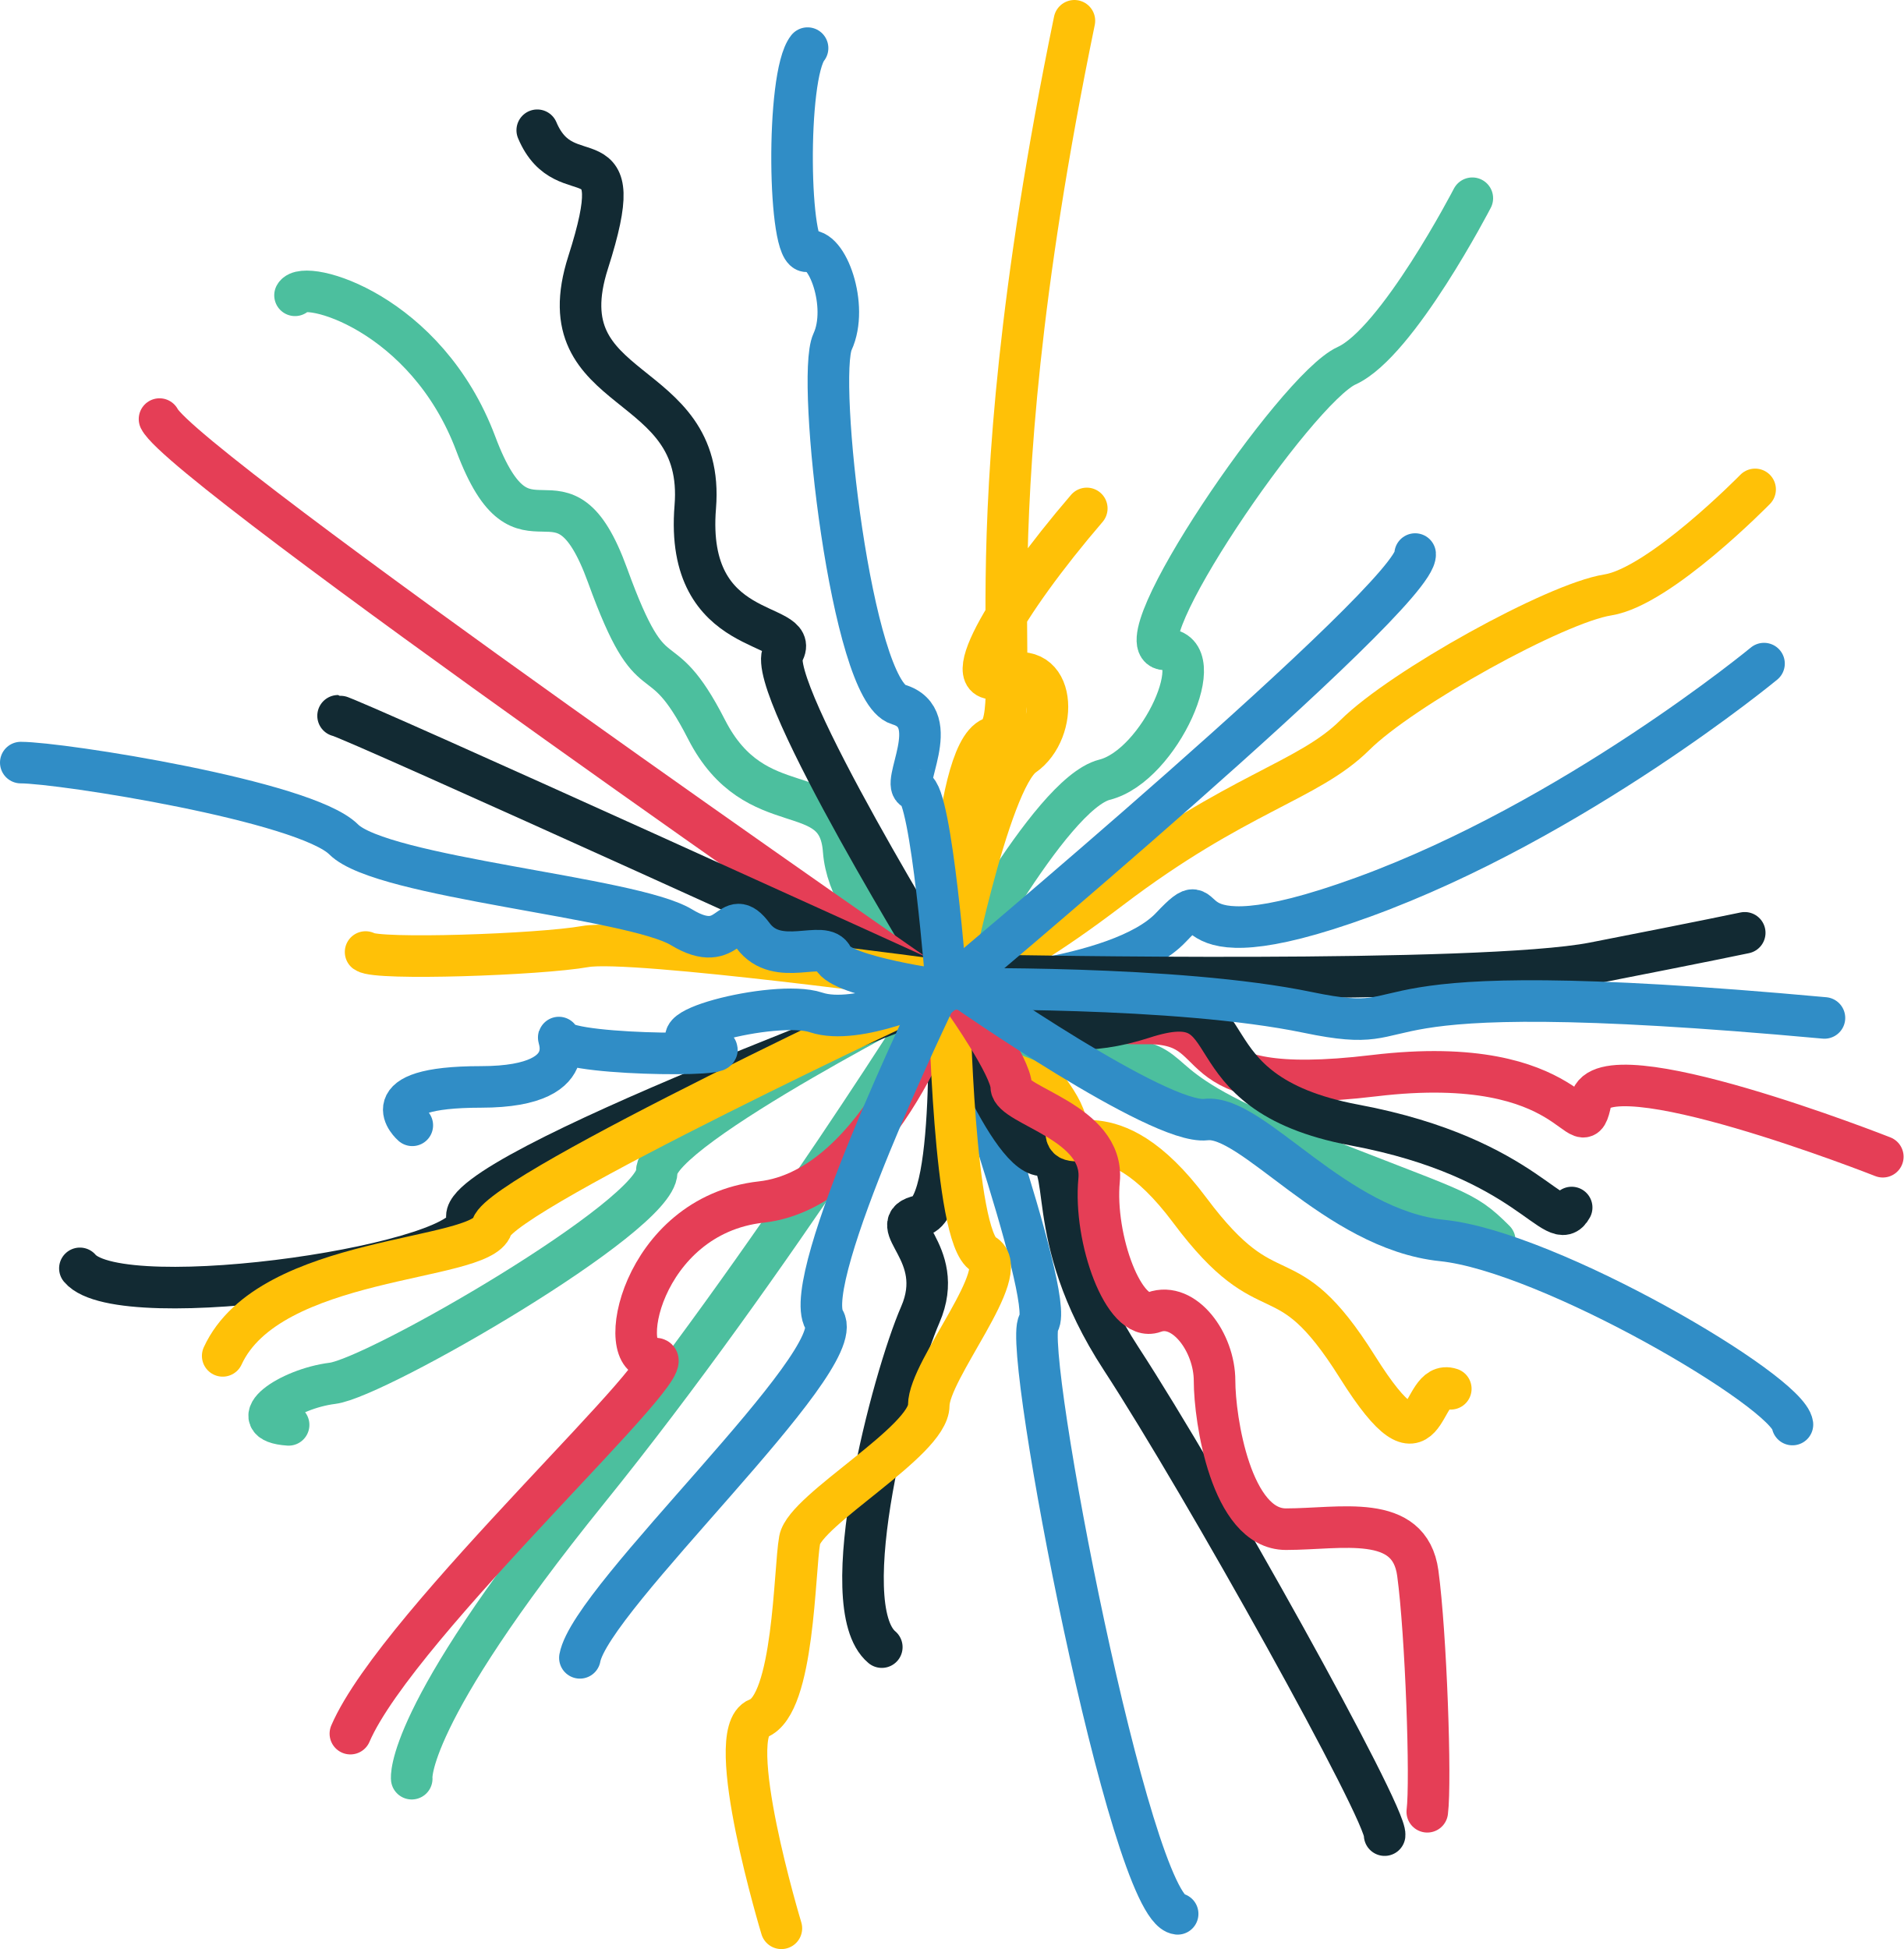
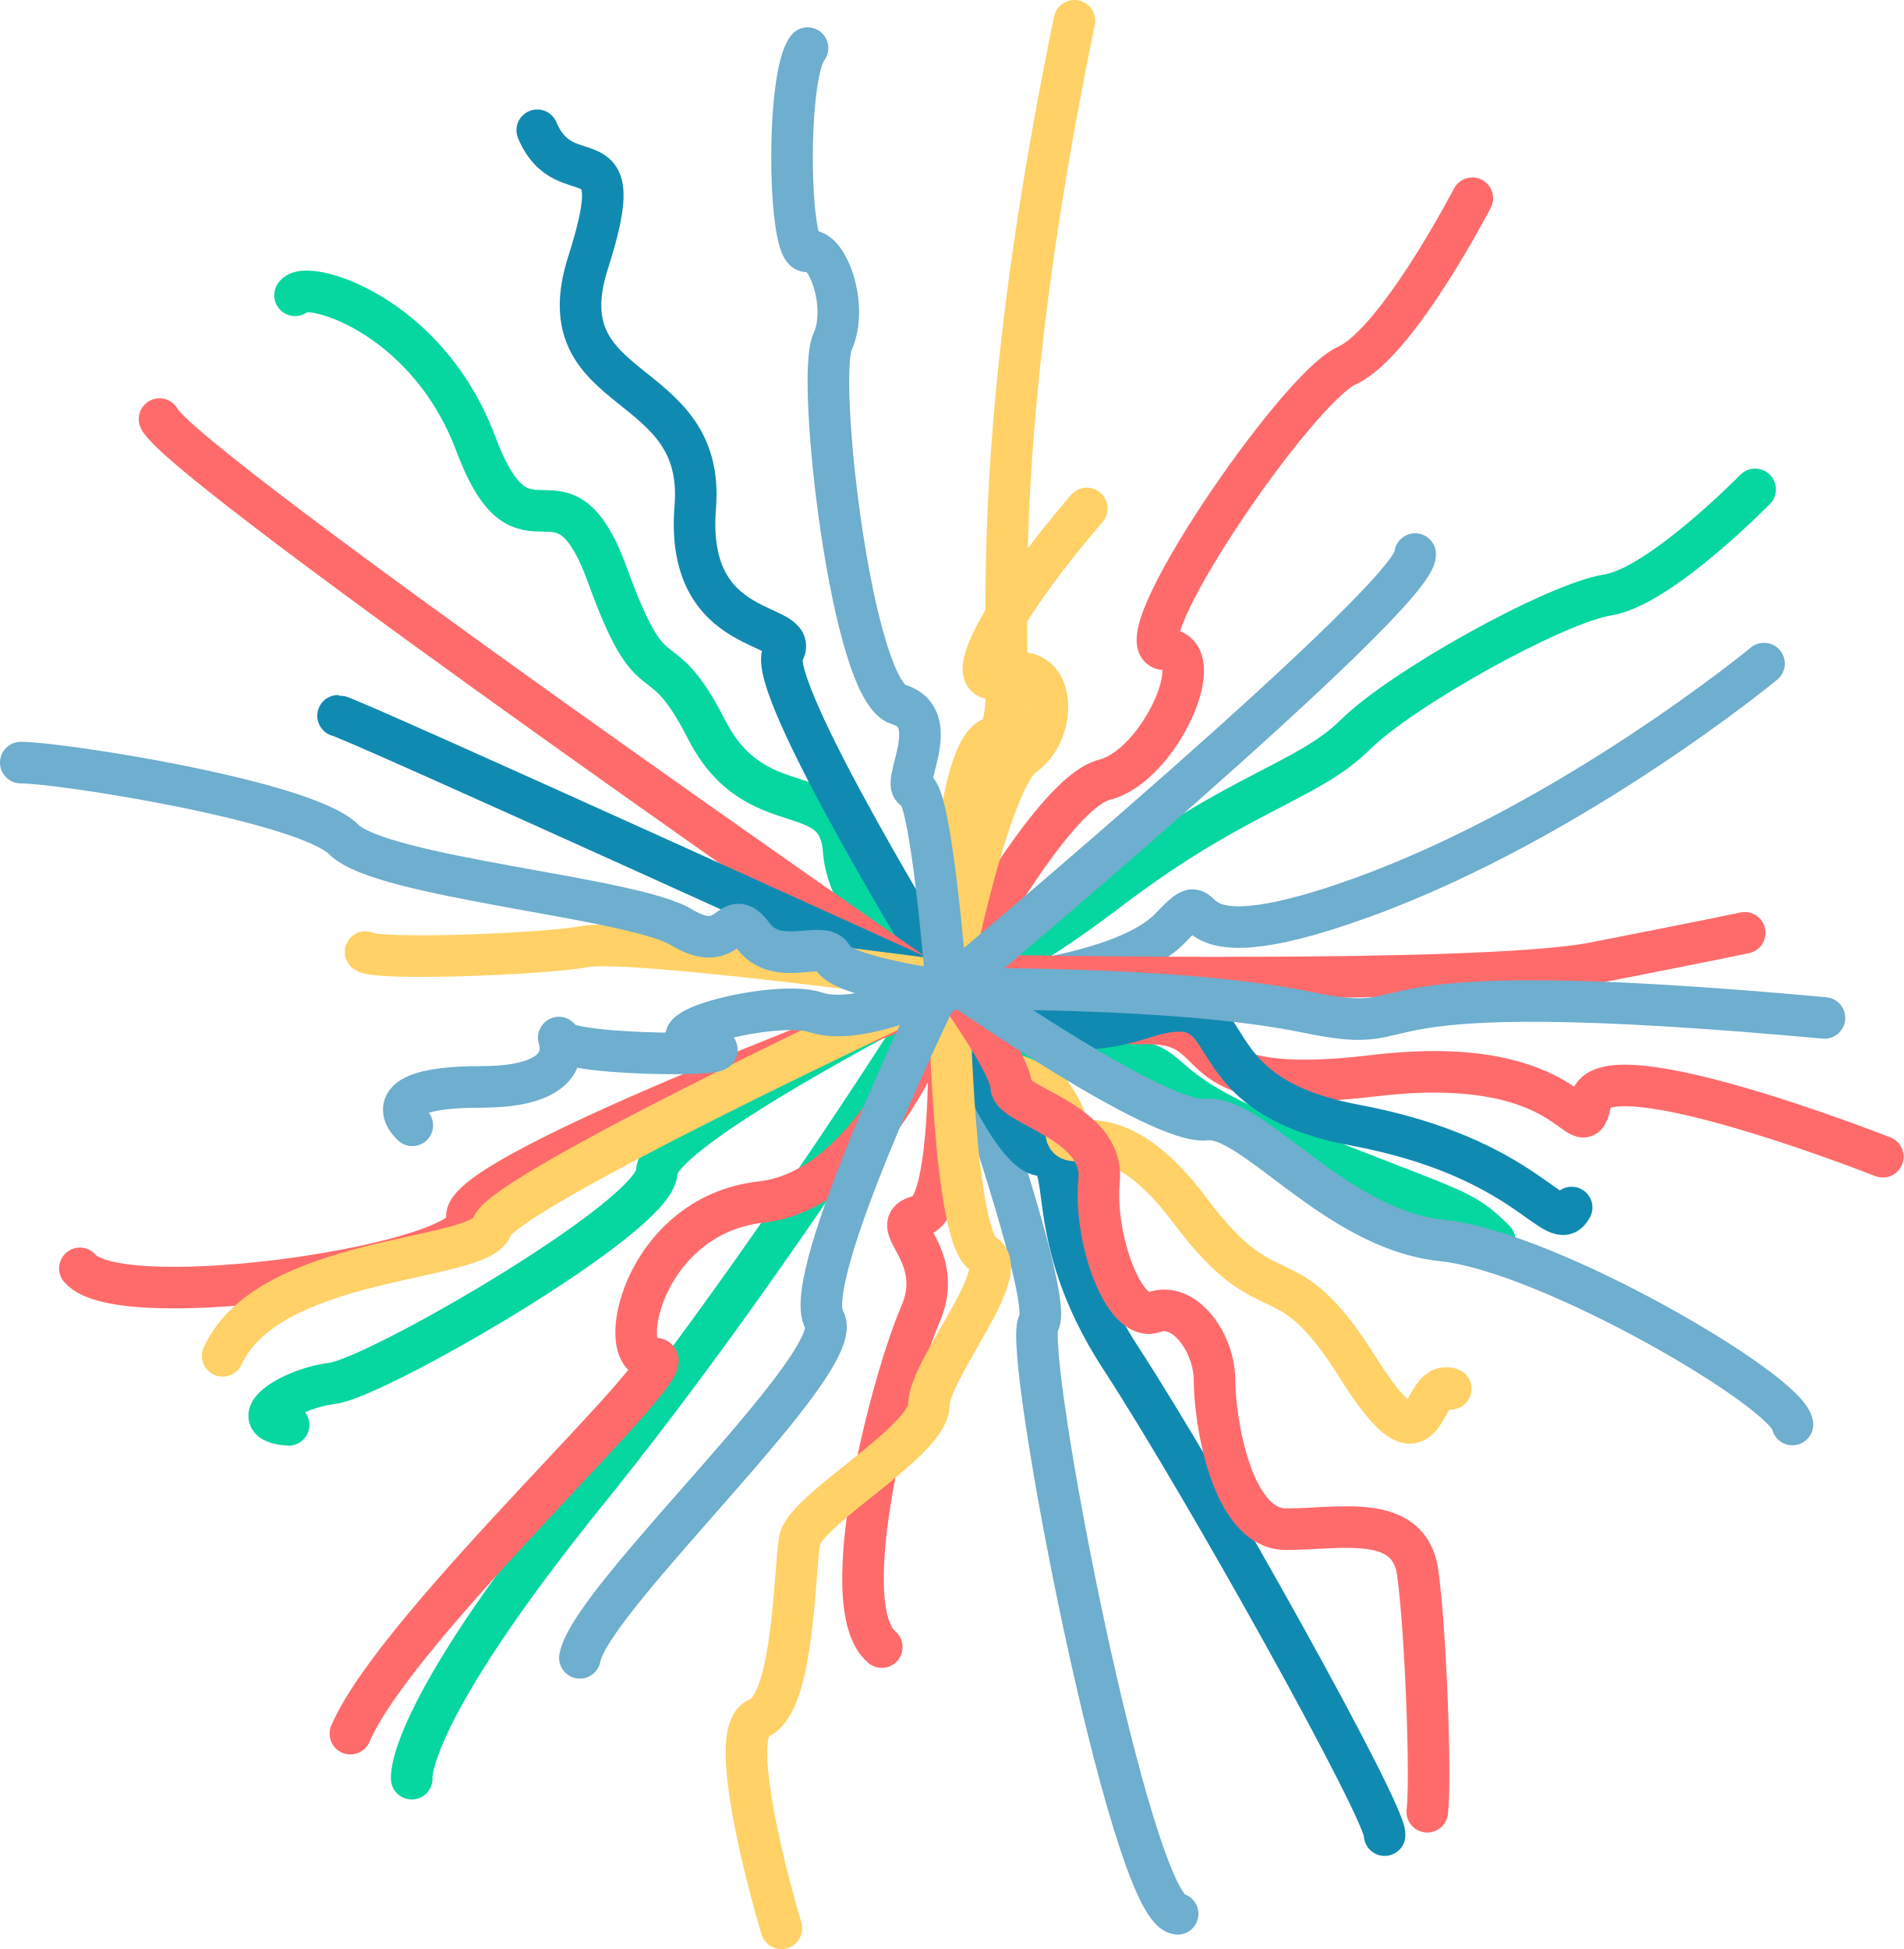
<svg xmlns="http://www.w3.org/2000/svg" viewBox="0 0 229 234.49">
  <defs>
-     <style>.cls-1,.cls-2,.cls-3,.cls-4,.cls-5{fill:none;stroke-linecap:round;stroke-miterlimit:10;stroke-width:5px;}.cls-1{stroke:#4cbf9e;}.cls-2{stroke:#ffc107;}.cls-3{stroke:#308dc6;}.cls-4{stroke:#122a33;}.cls-5{stroke:#e53e56;}</style>
+     <style>.cls-1,.cls-2,.cls-3,.cls-4,.cls-5{fill:none;stroke-linecap:round;stroke-miterlimit:10;stroke-width:5px;}.cls-1{stroke:#ff6b6b;}.cls-2{stroke:#ffd166;}.cls-3{stroke:#6eaece;}.cls-4{stroke:#06d6a0;}.cls-5{stroke:#118ab2;}</style>
  </defs>
  <g id="Capa_2" data-name="Capa 2">
    <g id="Capa_1-2" data-name="Capa 1">
      <path class="cls-1" d="M113.88,119s12.32-23.51,19-25.19,12.88-15.68,7.28-15.68S155.88,46.77,162,44s15.12-20.15,15.12-20.15" />
      <path class="cls-2" d="M130.74,61.17c-9.92,11.56-16.2,22.47-9.92,20.16s6.61,6.61,2.32,9.58-9.26,28.42-9.26,28.42.5-28.58,5.46-30.57S115.7,68.27,129.25,2.5" />
      <path class="cls-3" d="M212.21,79.84S189.4,98.68,164,107.93s-16.85-3-23.13,3.64-27.1,7.6-27.1,7.6" />
-       <path class="cls-1" d="M113.91,118.07S79,135.69,79,141,45.3,165.77,40,166.43s-10.9,4.63-5.28,5" />
-       <path class="cls-1" d="M113.88,119s-11.73-7.76-12.39-16.69S90.91,99.34,85,87.77s-6.28-3-11.9-18.51-9.91,0-15.86-15.86S36.58,33.53,35.49,35.53" />
-       <path class="cls-2" d="M113.91,118.07s4.43.44,19.64-11.13S157.34,94.05,163,88.43s24.13-15.86,30.41-16.85,17.73-12.7,17.73-12.7" />
-       <path class="cls-4" d="M113.91,118.07s-22-35.59-19.69-39.55S82.32,77.19,83.64,61,65.46,48.11,70.75,31.58s-2.65-7.69-6.12-15.91" />
+       <path class="cls-4" d="M113.91,118.07S79,135.69,79,141,45.3,165.77,40,166.43s-10.9,4.63-5.28,5" />
+       <path class="cls-4" d="M113.88,119s-11.73-7.76-12.39-16.69S90.91,99.34,85,87.77s-6.28-3-11.9-18.51-9.91,0-15.86-15.86S36.58,33.53,35.49,35.53" />
+       <path class="cls-4" d="M113.91,118.07s4.43.44,19.64-11.13S157.34,94.05,163,88.43s24.13-15.86,30.41-16.85,17.73-12.7,17.73-12.7" />
+       <path class="cls-5" d="M113.91,118.07s-22-35.59-19.69-39.55S82.32,77.19,83.64,61,65.46,48.11,70.75,31.58s-2.65-7.69-6.12-15.91" />
      <path class="cls-3" d="M113.72,119.17s13.22,37,11.23,40,11,70.47,16.72,71.09" />
-       <path class="cls-4" d="M113.72,119.17S121,138.67,125.28,139s-.33,9.25,9.59,24.46,32,54.84,31.7,57.33" />
+       <path class="cls-5" d="M113.72,119.17S121,138.67,125.28,139s-.33,9.25,9.59,24.46,32,54.84,31.7,57.33" />
      <path class="cls-2" d="M113.72,118.18s14.87,13.22,14.54,17.51,5-3.3,14.87,9.92,11.24,4.63,20.16,18.84,7.27,1.32,11.24,2.64" />
-       <path class="cls-1" d="M113.88,119s9.09,7.11,19.34,8.1,2.64,3,22.47,10.91,20.16,7.27,24.13,11.24" />
-       <path class="cls-4" d="M114,117.38s1.34,27.9-3.29,28.89,3.31,4.3,0,11.9-10.57,35-4.63,40" />
-       <path class="cls-1" d="M113.72,118.18s-20.83,33.71-43,61.14S49.53,214,49.53,214" />
-       <path class="cls-5" d="M113.88,119s-7.77,24-22.31,25.62-17.84,19.5-12.89,18.84-30.77,31.73-36.53,45.12" />
-       <path class="cls-4" d="M114.91,119s-60.68,22.31-58.7,27.6-41.65,11.9-46.6,6" />
-       <path class="cls-5" d="M112.57,119S22.17,56.37,19.19,50.42" />
-       <path class="cls-4" d="M113.88,119S41.67,86.12,40.67,86.12" />
+       <path class="cls-4" d="M113.88,119s9.09,7.11,19.34,8.1,2.64,3,22.47,10.91,20.16,7.27,24.13,11.24" />
+       <path class="cls-1" d="M114,117.38s1.34,27.9-3.29,28.89,3.31,4.3,0,11.9-10.57,35-4.63,40" />
+       <path class="cls-4" d="M113.72,118.18s-20.83,33.71-43,61.14S49.53,214,49.53,214" />
+       <path class="cls-1" d="M113.88,119s-7.77,24-22.31,25.62-17.84,19.5-12.89,18.84-30.77,31.73-36.53,45.12" />
+       <path class="cls-1" d="M114.91,119s-60.68,22.31-58.7,27.6-41.65,11.9-46.6,6" />
+       <path class="cls-1" d="M112.57,119S22.17,56.37,19.19,50.42" />
+       <path class="cls-5" d="M113.88,119S41.67,86.12,40.67,86.12" />
      <path class="cls-2" d="M113.91,118.07S76,112.89,70.42,113.88s-25.12,1.65-26.44.66" />
      <path class="cls-2" d="M112.57,119S60.5,143.3,59.18,147.59s-26.77,3.31-32.39,15.54" />
      <path class="cls-2" d="M114.21,120.57s.5,28.35,4.13,30.33-6.61,13.88-6.61,18.18S96.86,181.64,96.2,185.27s-.66,19.83-5,21.48S94,232,94,232" />
-       <path class="cls-5" d="M116.13,120.57s5.52,7.85,5.52,10.17S132.89,135,132.22,142s3,17.19,6.62,15.87,7.27,3.63,7.27,8.26,2,17.85,8.59,17.85,14.87-2,15.86,5.29,1.61,25,1.14,28.71" />
-       <path class="cls-5" d="M118.27,117.38a32.89,32.89,0,0,0,19.24,5.76c11.24-.34,3,9.25,27.77,6.28s24.78,9.58,26.11,3,35.11,6.75,35.11,6.75" />
-       <path class="cls-4" d="M118.27,119.33s6,7.44,19.24,3.14,4.3,8.93,25.45,12.89,24.13,13.56,26.11,9.92" />
-       <path class="cls-4" d="M120.5,117.38s57.67,1.13,71.22-1.52,18.17-3.63,18.17-3.63" />
+       <path class="cls-1" d="M116.13,120.57s5.52,7.85,5.52,10.17S132.89,135,132.22,142s3,17.19,6.62,15.87,7.27,3.63,7.27,8.26,2,17.85,8.59,17.85,14.87-2,15.86,5.29,1.61,25,1.14,28.71" />
+       <path class="cls-1" d="M118.27,117.38a32.89,32.89,0,0,0,19.24,5.76c11.24-.34,3,9.25,27.77,6.28s24.78,9.58,26.11,3,35.11,6.75,35.11,6.75" />
+       <path class="cls-5" d="M118.27,119.33s6,7.44,19.24,3.14,4.3,8.93,25.45,12.89,24.13,13.56,26.11,9.92" />
+       <path class="cls-1" d="M120.5,117.38s57.67,1.13,71.22-1.52,18.17-3.63,18.17-3.63" />
      <path class="cls-3" d="M114,119s27.48-.49,43.34,2.81.33-5,62.14.66" />
      <path class="cls-3" d="M112.57,120s-16.37,33.85-13.4,38.81-28.09,33.38-29.41,40.65" />
      <path class="cls-3" d="M2.5,91.75c4.79,0,34.21,4.61,38.84,9.24S76,107.93,82,111.57s5.62-3,8.59,1,8.59.33,9.59,2.64,13.55,4,13.55,4,56.84-47.59,56.51-52.55" />
      <path class="cls-3" d="M116,119s23.46,16.36,29.07,15.7,15.54,13.22,28.43,14.55,41.62,18.17,42.13,22.14" />
      <path class="cls-3" d="M113.88,119s-1.82-23.63-3.8-24,3.64-8.59-2-10.24-9.92-39.33-7.93-43.63-.67-11.57-3-10.91-2.64-21.09,0-24.43" />
      <path class="cls-3" d="M112.57,119s-9.43,4.47-14.39,2.81-21.48,2.65-13.55,4-15.86,1.32-17.18-.66,4,5.62-9.59,5.62-8.26,4.62-8.26,4.62" />
    </g>
  </g>
</svg>
